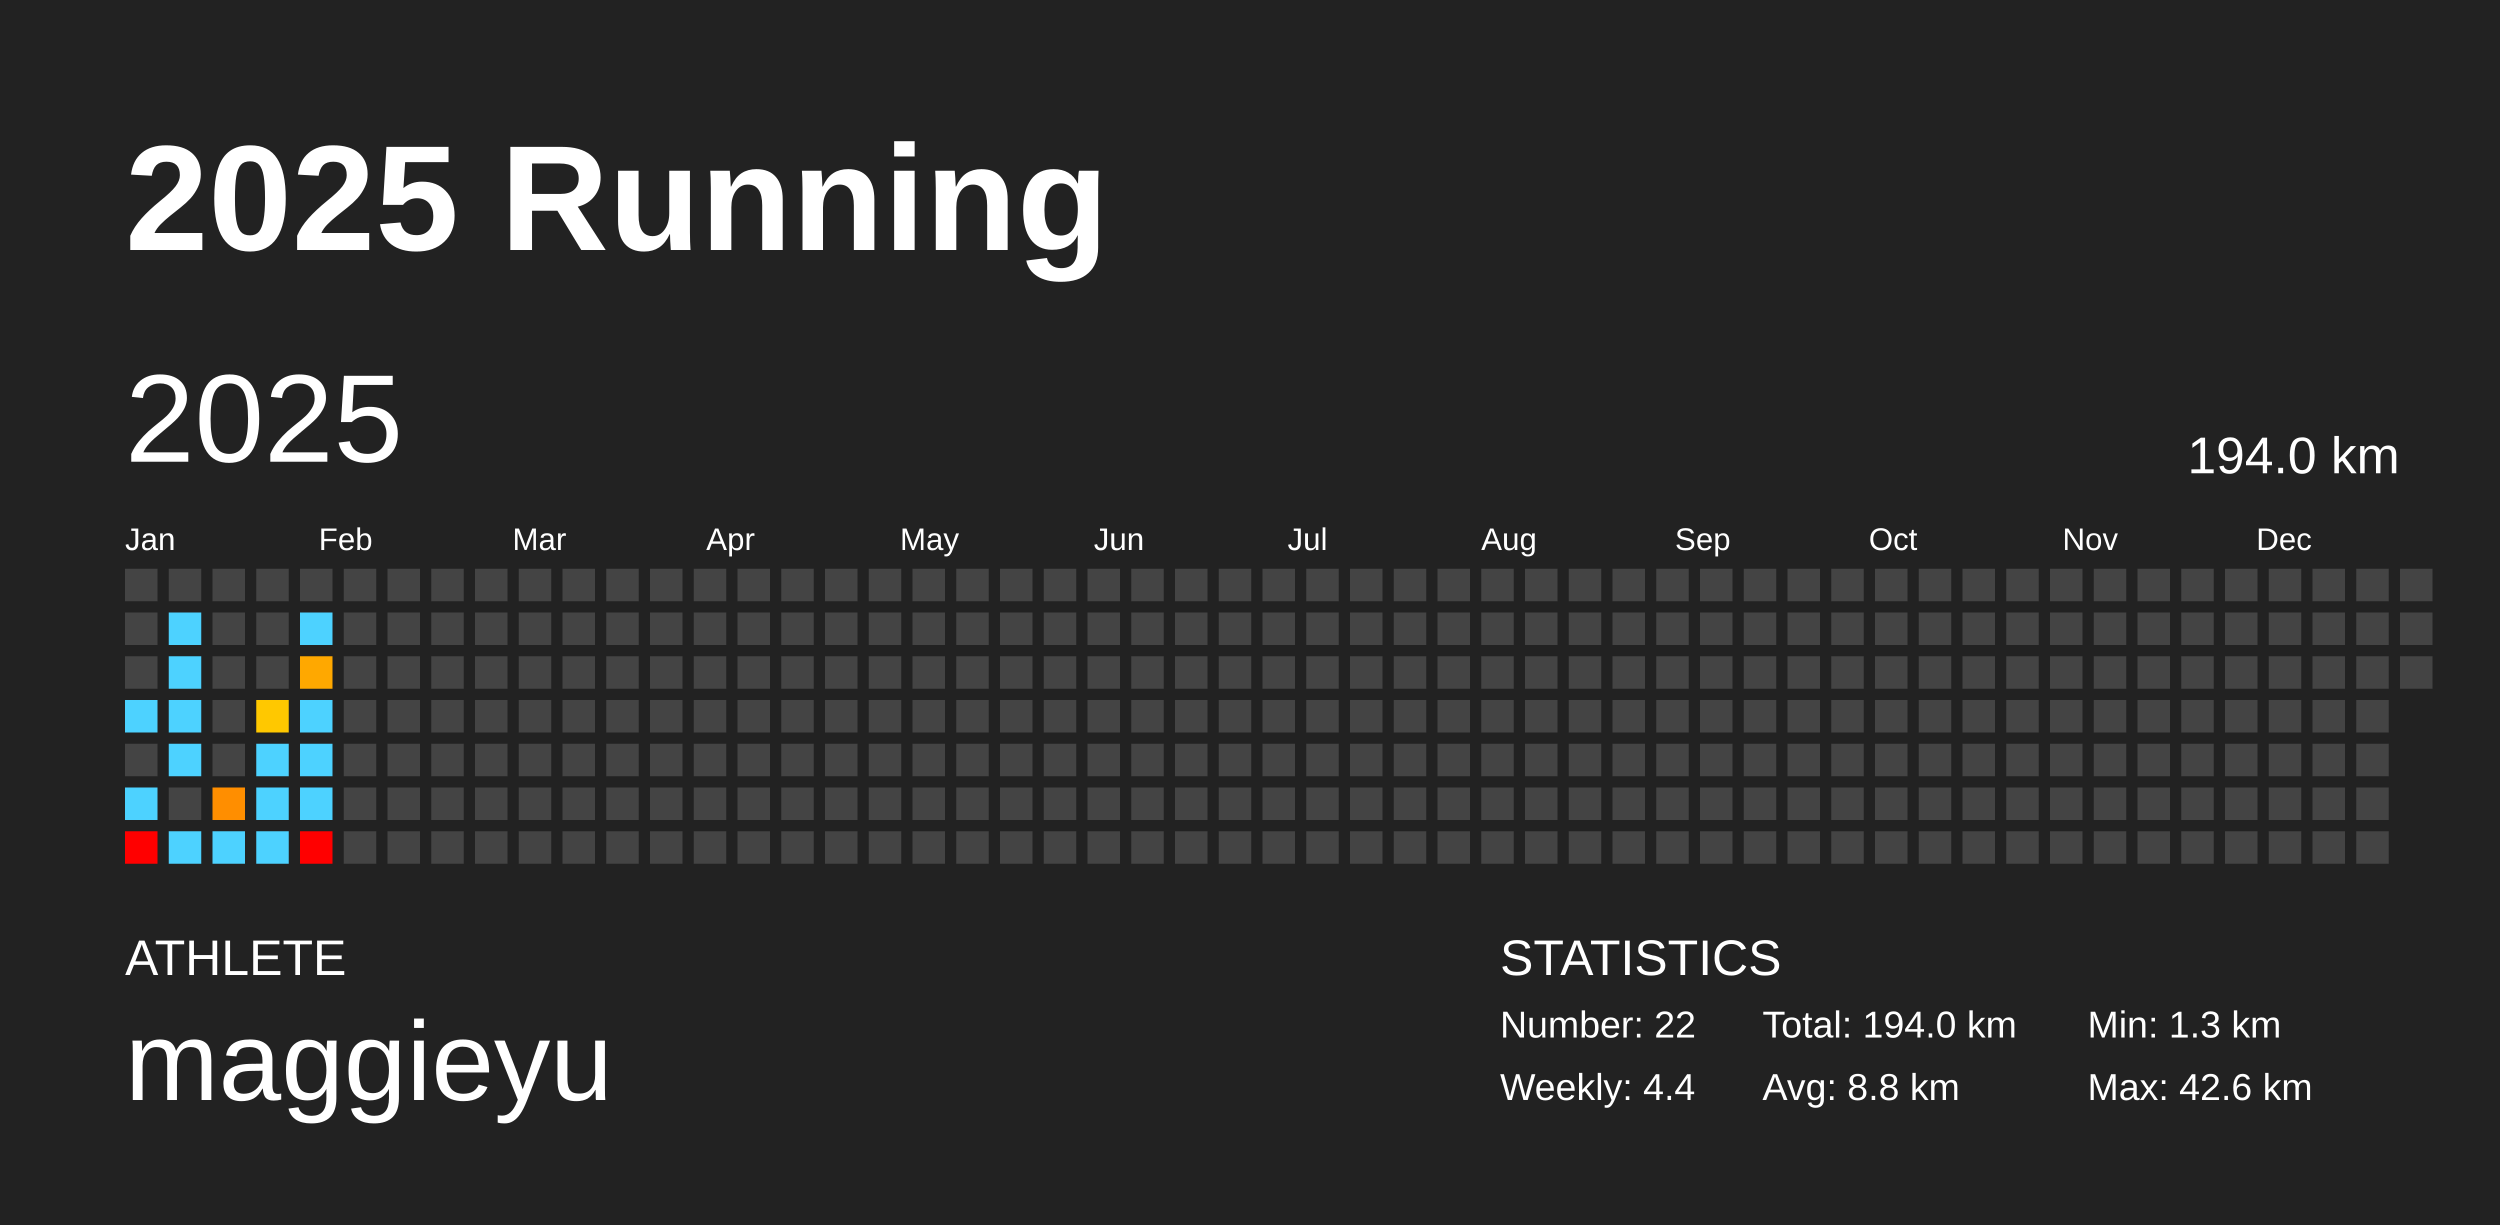
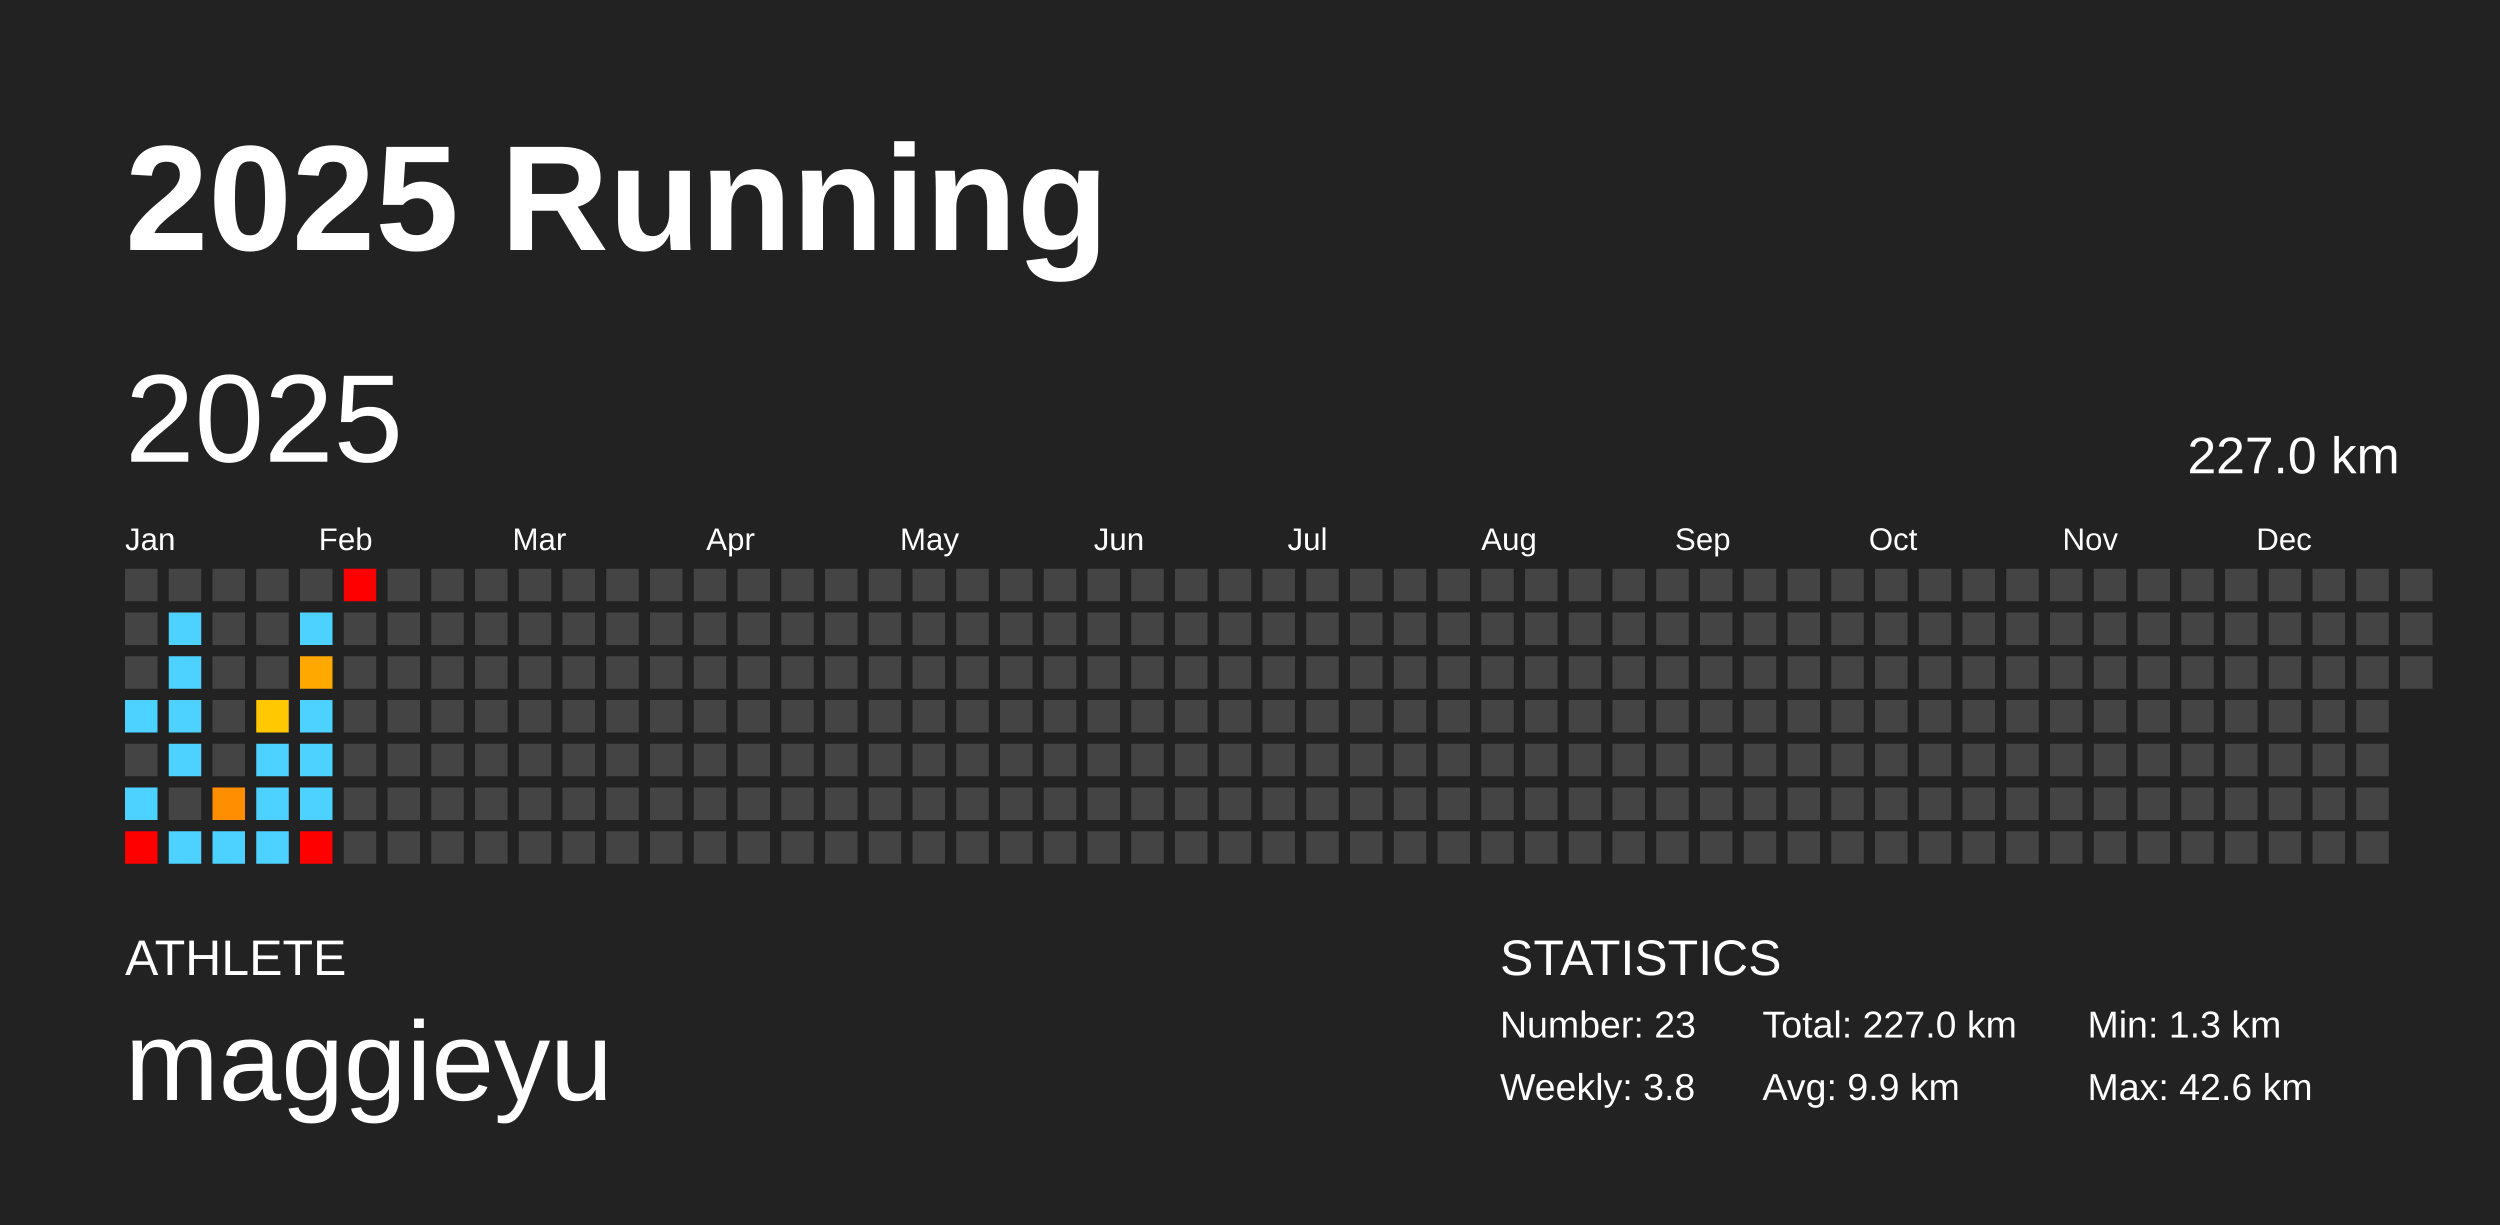
<svg xmlns="http://www.w3.org/2000/svg" baseProfile="full" height="98mm" version="1.1" viewBox="0,0,200,98" width="200mm">
  <defs />
  <rect fill="#222222" height="98" width="200" x="0" y="0" />
  <text fill="#FFFFFF" style="font-size:12px; font-family:Arial; font-weight:bold;" x="10" y="20">2025 Running</text>
  <text fill="#FFFFFF" style="font-size:4px; font-family:Arial" x="10" y="78">ATHLETE</text>
  <text fill="#FFFFFF" style="font-size:9px; font-family:Arial" x="10" y="88">maggieyu</text>
  <text fill="#FFFFFF" style="font-size:4px; font-family:Arial" x="120" y="78">STATISTICS</text>
-   <text fill="#FFFFFF" style="font-size:3px; font-family:Arial" x="120" y="83">Number: 22</text>
-   <text fill="#FFFFFF" style="font-size:3px; font-family:Arial" x="120" y="88">Weekly: 4.4</text>
-   <text fill="#FFFFFF" style="font-size:3px; font-family:Arial" x="141" y="83">Total: 194.0 km</text>
-   <text fill="#FFFFFF" style="font-size:3px; font-family:Arial" x="141" y="88">Avg: 8.8 km</text>
+   <text fill="#FFFFFF" style="font-size:3px; font-family:Arial" x="120" y="83">Number: 23</text>
+   <text fill="#FFFFFF" style="font-size:3px; font-family:Arial" x="120" y="88">Weekly: 3.8</text>
+   <text fill="#FFFFFF" style="font-size:3px; font-family:Arial" x="141" y="83">Total: 227.0 km</text>
+   <text fill="#FFFFFF" style="font-size:3px; font-family:Arial" x="141" y="88">Avg: 9.9 km</text>
  <text fill="#FFFFFF" style="font-size:3px; font-family:Arial" x="167" y="83">Min: 1.3 km</text>
  <text fill="#FFFFFF" style="font-size:3px; font-family:Arial" x="167" y="88">Max: 42.6 km</text>
  <text dominant-baseline="hanging" fill="#FFFFFF" style="font-size:10.0px; font-family:Arial;" x="10" y="30">2025</text>
-   <text dominant-baseline="hanging" fill="#FFFFFF" style="font-size:4.125px; font-family:Arial;" x="175" y="35">194.0 km</text>
+   <text dominant-baseline="hanging" fill="#FFFFFF" style="font-size:4.125px; font-family:Arial;" x="175" y="35">227.0 km</text>
  <text fill="#FFFFFF" style="font-size:2.5px; font-family:Arial" x="10.0" y="44">Jan</text>
  <text fill="#FFFFFF" style="font-size:2.5px; font-family:Arial" x="25.5" y="44">Feb</text>
  <text fill="#FFFFFF" style="font-size:2.5px; font-family:Arial" x="41.0" y="44">Mar</text>
  <text fill="#FFFFFF" style="font-size:2.5px; font-family:Arial" x="56.5" y="44">Apr</text>
  <text fill="#FFFFFF" style="font-size:2.5px; font-family:Arial" x="72.0" y="44">May</text>
  <text fill="#FFFFFF" style="font-size:2.5px; font-family:Arial" x="87.5" y="44">Jun</text>
  <text fill="#FFFFFF" style="font-size:2.5px; font-family:Arial" x="103.0" y="44">Jul</text>
  <text fill="#FFFFFF" style="font-size:2.5px; font-family:Arial" x="118.5" y="44">Aug</text>
  <text fill="#FFFFFF" style="font-size:2.5px; font-family:Arial" x="134.0" y="44">Sep</text>
  <text fill="#FFFFFF" style="font-size:2.5px; font-family:Arial" x="149.5" y="44">Oct</text>
  <text fill="#FFFFFF" style="font-size:2.5px; font-family:Arial" x="165.0" y="44">Nov</text>
  <text fill="#FFFFFF" style="font-size:2.5px; font-family:Arial" x="180.5" y="44">Dec</text>
  <rect fill="#444444" height="2.6" width="2.6" x="10.0" y="45.5" />
  <rect fill="#444444" height="2.6" width="2.6" x="10.0" y="49.0" />
  <rect fill="#444444" height="2.6" width="2.6" x="10.0" y="52.5" />
  <rect fill="#4dd2ff" height="2.6" width="2.6" x="10.0" y="56.0" />
  <rect fill="#444444" height="2.6" width="2.6" x="10.0" y="59.5" />
  <rect fill="#4dd2ff" height="2.6" width="2.6" x="10.0" y="63.0" />
  <rect fill="red" height="2.6" width="2.6" x="10.0" y="66.5" />
  <rect fill="#444444" height="2.6" width="2.6" x="13.5" y="45.5" />
  <rect fill="#4dd2ff" height="2.6" width="2.6" x="13.5" y="49.0" />
  <rect fill="#4dd2ff" height="2.6" width="2.6" x="13.5" y="52.5" />
  <rect fill="#4dd2ff" height="2.6" width="2.6" x="13.5" y="56.0" />
  <rect fill="#4dd2ff" height="2.6" width="2.6" x="13.5" y="59.5" />
  <rect fill="#444444" height="2.6" width="2.6" x="13.5" y="63.0" />
  <rect fill="#4dd2ff" height="2.6" width="2.6" x="13.5" y="66.5" />
  <rect fill="#444444" height="2.6" width="2.6" x="17.0" y="45.5" />
  <rect fill="#444444" height="2.6" width="2.6" x="17.0" y="49.0" />
  <rect fill="#444444" height="2.6" width="2.6" x="17.0" y="52.5" />
  <rect fill="#444444" height="2.6" width="2.6" x="17.0" y="56.0" />
  <rect fill="#444444" height="2.6" width="2.6" x="17.0" y="59.5" />
  <rect fill="#ff8e00" height="2.6" width="2.6" x="17.0" y="63.0" />
  <rect fill="#4dd2ff" height="2.6" width="2.6" x="17.0" y="66.5" />
  <rect fill="#444444" height="2.6" width="2.6" x="20.5" y="45.5" />
  <rect fill="#444444" height="2.6" width="2.6" x="20.5" y="49.0" />
  <rect fill="#444444" height="2.6" width="2.6" x="20.5" y="52.5" />
  <rect fill="#ffc800" height="2.6" width="2.6" x="20.5" y="56.0" />
  <rect fill="#4dd2ff" height="2.6" width="2.6" x="20.5" y="59.5" />
  <rect fill="#4dd2ff" height="2.6" width="2.6" x="20.5" y="63.0" />
  <rect fill="#4dd2ff" height="2.6" width="2.6" x="20.5" y="66.5" />
  <rect fill="#444444" height="2.6" width="2.6" x="24.0" y="45.5" />
  <rect fill="#4dd2ff" height="2.6" width="2.6" x="24.0" y="49.0" />
  <rect fill="#ffa800" height="2.6" width="2.6" x="24.0" y="52.5" />
  <rect fill="#4dd2ff" height="2.6" width="2.6" x="24.0" y="56.0" />
  <rect fill="#4dd2ff" height="2.6" width="2.6" x="24.0" y="59.5" />
  <rect fill="#4dd2ff" height="2.6" width="2.6" x="24.0" y="63.0" />
  <rect fill="red" height="2.6" width="2.6" x="24.0" y="66.5" />
-   <rect fill="#444444" height="2.6" width="2.6" x="27.5" y="45.5" />
+   <rect fill="red" height="2.6" width="2.6" x="27.5" y="45.5" />
  <rect fill="#444444" height="2.6" width="2.6" x="27.5" y="49.0" />
  <rect fill="#444444" height="2.6" width="2.6" x="27.5" y="52.5" />
  <rect fill="#444444" height="2.6" width="2.6" x="27.5" y="56.0" />
  <rect fill="#444444" height="2.6" width="2.6" x="27.5" y="59.5" />
  <rect fill="#444444" height="2.6" width="2.6" x="27.5" y="63.0" />
  <rect fill="#444444" height="2.6" width="2.6" x="27.5" y="66.5" />
  <rect fill="#444444" height="2.6" width="2.6" x="31.0" y="45.5" />
  <rect fill="#444444" height="2.6" width="2.6" x="31.0" y="49.0" />
  <rect fill="#444444" height="2.6" width="2.6" x="31.0" y="52.5" />
  <rect fill="#444444" height="2.6" width="2.6" x="31.0" y="56.0" />
  <rect fill="#444444" height="2.6" width="2.6" x="31.0" y="59.5" />
  <rect fill="#444444" height="2.6" width="2.6" x="31.0" y="63.0" />
  <rect fill="#444444" height="2.6" width="2.6" x="31.0" y="66.5" />
  <rect fill="#444444" height="2.6" width="2.6" x="34.5" y="45.5" />
  <rect fill="#444444" height="2.6" width="2.6" x="34.5" y="49.0" />
  <rect fill="#444444" height="2.6" width="2.6" x="34.5" y="52.5" />
  <rect fill="#444444" height="2.6" width="2.6" x="34.5" y="56.0" />
  <rect fill="#444444" height="2.6" width="2.6" x="34.5" y="59.5" />
  <rect fill="#444444" height="2.6" width="2.6" x="34.5" y="63.0" />
  <rect fill="#444444" height="2.6" width="2.6" x="34.5" y="66.5" />
  <rect fill="#444444" height="2.6" width="2.6" x="38.0" y="45.5" />
  <rect fill="#444444" height="2.6" width="2.6" x="38.0" y="49.0" />
  <rect fill="#444444" height="2.6" width="2.6" x="38.0" y="52.5" />
  <rect fill="#444444" height="2.6" width="2.6" x="38.0" y="56.0" />
  <rect fill="#444444" height="2.6" width="2.6" x="38.0" y="59.5" />
  <rect fill="#444444" height="2.6" width="2.6" x="38.0" y="63.0" />
  <rect fill="#444444" height="2.6" width="2.6" x="38.0" y="66.5" />
  <rect fill="#444444" height="2.6" width="2.6" x="41.5" y="45.5" />
  <rect fill="#444444" height="2.6" width="2.6" x="41.5" y="49.0" />
  <rect fill="#444444" height="2.6" width="2.6" x="41.5" y="52.5" />
  <rect fill="#444444" height="2.6" width="2.6" x="41.5" y="56.0" />
  <rect fill="#444444" height="2.6" width="2.6" x="41.5" y="59.5" />
  <rect fill="#444444" height="2.6" width="2.6" x="41.5" y="63.0" />
  <rect fill="#444444" height="2.6" width="2.6" x="41.5" y="66.5" />
  <rect fill="#444444" height="2.6" width="2.6" x="45.0" y="45.5" />
  <rect fill="#444444" height="2.6" width="2.6" x="45.0" y="49.0" />
  <rect fill="#444444" height="2.6" width="2.6" x="45.0" y="52.5" />
  <rect fill="#444444" height="2.6" width="2.6" x="45.0" y="56.0" />
  <rect fill="#444444" height="2.6" width="2.6" x="45.0" y="59.5" />
  <rect fill="#444444" height="2.6" width="2.6" x="45.0" y="63.0" />
  <rect fill="#444444" height="2.6" width="2.6" x="45.0" y="66.5" />
  <rect fill="#444444" height="2.6" width="2.6" x="48.5" y="45.5" />
  <rect fill="#444444" height="2.6" width="2.6" x="48.5" y="49.0" />
  <rect fill="#444444" height="2.6" width="2.6" x="48.5" y="52.5" />
  <rect fill="#444444" height="2.6" width="2.6" x="48.5" y="56.0" />
  <rect fill="#444444" height="2.6" width="2.6" x="48.5" y="59.5" />
  <rect fill="#444444" height="2.6" width="2.6" x="48.5" y="63.0" />
  <rect fill="#444444" height="2.6" width="2.6" x="48.5" y="66.5" />
  <rect fill="#444444" height="2.6" width="2.6" x="52.0" y="45.5" />
  <rect fill="#444444" height="2.6" width="2.6" x="52.0" y="49.0" />
  <rect fill="#444444" height="2.6" width="2.6" x="52.0" y="52.5" />
  <rect fill="#444444" height="2.6" width="2.6" x="52.0" y="56.0" />
  <rect fill="#444444" height="2.6" width="2.6" x="52.0" y="59.5" />
  <rect fill="#444444" height="2.6" width="2.6" x="52.0" y="63.0" />
  <rect fill="#444444" height="2.6" width="2.6" x="52.0" y="66.5" />
  <rect fill="#444444" height="2.6" width="2.6" x="55.5" y="45.5" />
  <rect fill="#444444" height="2.6" width="2.6" x="55.5" y="49.0" />
  <rect fill="#444444" height="2.6" width="2.6" x="55.5" y="52.5" />
  <rect fill="#444444" height="2.6" width="2.6" x="55.5" y="56.0" />
  <rect fill="#444444" height="2.6" width="2.6" x="55.5" y="59.5" />
  <rect fill="#444444" height="2.6" width="2.6" x="55.5" y="63.0" />
  <rect fill="#444444" height="2.6" width="2.6" x="55.5" y="66.5" />
  <rect fill="#444444" height="2.6" width="2.6" x="59.0" y="45.5" />
  <rect fill="#444444" height="2.6" width="2.6" x="59.0" y="49.0" />
  <rect fill="#444444" height="2.6" width="2.6" x="59.0" y="52.5" />
  <rect fill="#444444" height="2.6" width="2.6" x="59.0" y="56.0" />
  <rect fill="#444444" height="2.6" width="2.6" x="59.0" y="59.5" />
  <rect fill="#444444" height="2.6" width="2.6" x="59.0" y="63.0" />
  <rect fill="#444444" height="2.6" width="2.6" x="59.0" y="66.5" />
  <rect fill="#444444" height="2.6" width="2.6" x="62.5" y="45.5" />
  <rect fill="#444444" height="2.6" width="2.6" x="62.5" y="49.0" />
  <rect fill="#444444" height="2.6" width="2.6" x="62.5" y="52.5" />
  <rect fill="#444444" height="2.6" width="2.6" x="62.5" y="56.0" />
  <rect fill="#444444" height="2.6" width="2.6" x="62.5" y="59.5" />
  <rect fill="#444444" height="2.6" width="2.6" x="62.5" y="63.0" />
  <rect fill="#444444" height="2.6" width="2.6" x="62.5" y="66.5" />
  <rect fill="#444444" height="2.6" width="2.6" x="66.0" y="45.5" />
  <rect fill="#444444" height="2.6" width="2.6" x="66.0" y="49.0" />
  <rect fill="#444444" height="2.6" width="2.6" x="66.0" y="52.5" />
  <rect fill="#444444" height="2.6" width="2.6" x="66.0" y="56.0" />
  <rect fill="#444444" height="2.6" width="2.6" x="66.0" y="59.5" />
  <rect fill="#444444" height="2.6" width="2.6" x="66.0" y="63.0" />
  <rect fill="#444444" height="2.6" width="2.6" x="66.0" y="66.5" />
  <rect fill="#444444" height="2.6" width="2.6" x="69.5" y="45.5" />
  <rect fill="#444444" height="2.6" width="2.6" x="69.5" y="49.0" />
  <rect fill="#444444" height="2.6" width="2.6" x="69.5" y="52.5" />
  <rect fill="#444444" height="2.6" width="2.6" x="69.5" y="56.0" />
  <rect fill="#444444" height="2.6" width="2.6" x="69.5" y="59.5" />
  <rect fill="#444444" height="2.6" width="2.6" x="69.5" y="63.0" />
  <rect fill="#444444" height="2.6" width="2.6" x="69.5" y="66.5" />
  <rect fill="#444444" height="2.6" width="2.6" x="73.0" y="45.5" />
  <rect fill="#444444" height="2.6" width="2.6" x="73.0" y="49.0" />
  <rect fill="#444444" height="2.6" width="2.6" x="73.0" y="52.5" />
  <rect fill="#444444" height="2.6" width="2.6" x="73.0" y="56.0" />
  <rect fill="#444444" height="2.6" width="2.6" x="73.0" y="59.5" />
  <rect fill="#444444" height="2.6" width="2.6" x="73.0" y="63.0" />
  <rect fill="#444444" height="2.6" width="2.6" x="73.0" y="66.5" />
  <rect fill="#444444" height="2.6" width="2.6" x="76.5" y="45.5" />
  <rect fill="#444444" height="2.6" width="2.6" x="76.5" y="49.0" />
  <rect fill="#444444" height="2.6" width="2.6" x="76.5" y="52.5" />
  <rect fill="#444444" height="2.6" width="2.6" x="76.5" y="56.0" />
  <rect fill="#444444" height="2.6" width="2.6" x="76.5" y="59.5" />
  <rect fill="#444444" height="2.6" width="2.6" x="76.5" y="63.0" />
  <rect fill="#444444" height="2.6" width="2.6" x="76.5" y="66.5" />
  <rect fill="#444444" height="2.6" width="2.6" x="80.0" y="45.5" />
  <rect fill="#444444" height="2.6" width="2.6" x="80.0" y="49.0" />
  <rect fill="#444444" height="2.6" width="2.6" x="80.0" y="52.5" />
  <rect fill="#444444" height="2.6" width="2.6" x="80.0" y="56.0" />
  <rect fill="#444444" height="2.6" width="2.6" x="80.0" y="59.5" />
  <rect fill="#444444" height="2.6" width="2.6" x="80.0" y="63.0" />
  <rect fill="#444444" height="2.6" width="2.6" x="80.0" y="66.5" />
  <rect fill="#444444" height="2.6" width="2.6" x="83.5" y="45.5" />
  <rect fill="#444444" height="2.6" width="2.6" x="83.5" y="49.0" />
  <rect fill="#444444" height="2.6" width="2.6" x="83.5" y="52.5" />
  <rect fill="#444444" height="2.6" width="2.6" x="83.5" y="56.0" />
  <rect fill="#444444" height="2.6" width="2.6" x="83.5" y="59.5" />
  <rect fill="#444444" height="2.6" width="2.6" x="83.5" y="63.0" />
  <rect fill="#444444" height="2.6" width="2.6" x="83.5" y="66.5" />
  <rect fill="#444444" height="2.6" width="2.6" x="87.0" y="45.5" />
  <rect fill="#444444" height="2.6" width="2.6" x="87.0" y="49.0" />
  <rect fill="#444444" height="2.6" width="2.6" x="87.0" y="52.5" />
  <rect fill="#444444" height="2.6" width="2.6" x="87.0" y="56.0" />
  <rect fill="#444444" height="2.6" width="2.6" x="87.0" y="59.5" />
  <rect fill="#444444" height="2.6" width="2.6" x="87.0" y="63.0" />
  <rect fill="#444444" height="2.6" width="2.6" x="87.0" y="66.5" />
  <rect fill="#444444" height="2.6" width="2.6" x="90.5" y="45.5" />
  <rect fill="#444444" height="2.6" width="2.6" x="90.5" y="49.0" />
  <rect fill="#444444" height="2.6" width="2.6" x="90.5" y="52.5" />
  <rect fill="#444444" height="2.6" width="2.6" x="90.5" y="56.0" />
  <rect fill="#444444" height="2.6" width="2.6" x="90.5" y="59.5" />
  <rect fill="#444444" height="2.6" width="2.6" x="90.5" y="63.0" />
  <rect fill="#444444" height="2.6" width="2.6" x="90.5" y="66.5" />
  <rect fill="#444444" height="2.6" width="2.6" x="94.0" y="45.5" />
  <rect fill="#444444" height="2.6" width="2.6" x="94.0" y="49.0" />
  <rect fill="#444444" height="2.6" width="2.6" x="94.0" y="52.5" />
  <rect fill="#444444" height="2.6" width="2.6" x="94.0" y="56.0" />
  <rect fill="#444444" height="2.6" width="2.6" x="94.0" y="59.5" />
  <rect fill="#444444" height="2.6" width="2.6" x="94.0" y="63.0" />
  <rect fill="#444444" height="2.6" width="2.6" x="94.0" y="66.5" />
  <rect fill="#444444" height="2.6" width="2.6" x="97.5" y="45.5" />
  <rect fill="#444444" height="2.6" width="2.6" x="97.5" y="49.0" />
  <rect fill="#444444" height="2.6" width="2.6" x="97.5" y="52.5" />
  <rect fill="#444444" height="2.6" width="2.6" x="97.5" y="56.0" />
  <rect fill="#444444" height="2.6" width="2.6" x="97.5" y="59.5" />
  <rect fill="#444444" height="2.6" width="2.6" x="97.5" y="63.0" />
  <rect fill="#444444" height="2.6" width="2.6" x="97.5" y="66.5" />
  <rect fill="#444444" height="2.6" width="2.6" x="101.0" y="45.5" />
  <rect fill="#444444" height="2.6" width="2.6" x="101.0" y="49.0" />
  <rect fill="#444444" height="2.6" width="2.6" x="101.0" y="52.5" />
  <rect fill="#444444" height="2.6" width="2.6" x="101.0" y="56.0" />
  <rect fill="#444444" height="2.6" width="2.6" x="101.0" y="59.5" />
  <rect fill="#444444" height="2.6" width="2.6" x="101.0" y="63.0" />
  <rect fill="#444444" height="2.6" width="2.6" x="101.0" y="66.5" />
  <rect fill="#444444" height="2.6" width="2.6" x="104.5" y="45.5" />
  <rect fill="#444444" height="2.6" width="2.6" x="104.5" y="49.0" />
  <rect fill="#444444" height="2.6" width="2.6" x="104.5" y="52.5" />
  <rect fill="#444444" height="2.6" width="2.6" x="104.5" y="56.0" />
  <rect fill="#444444" height="2.6" width="2.6" x="104.5" y="59.5" />
  <rect fill="#444444" height="2.6" width="2.6" x="104.5" y="63.0" />
  <rect fill="#444444" height="2.6" width="2.6" x="104.5" y="66.5" />
  <rect fill="#444444" height="2.6" width="2.6" x="108.0" y="45.5" />
  <rect fill="#444444" height="2.6" width="2.6" x="108.0" y="49.0" />
  <rect fill="#444444" height="2.6" width="2.6" x="108.0" y="52.5" />
  <rect fill="#444444" height="2.6" width="2.6" x="108.0" y="56.0" />
  <rect fill="#444444" height="2.6" width="2.6" x="108.0" y="59.5" />
  <rect fill="#444444" height="2.6" width="2.6" x="108.0" y="63.0" />
  <rect fill="#444444" height="2.6" width="2.6" x="108.0" y="66.5" />
  <rect fill="#444444" height="2.6" width="2.6" x="111.5" y="45.5" />
  <rect fill="#444444" height="2.6" width="2.6" x="111.5" y="49.0" />
  <rect fill="#444444" height="2.6" width="2.6" x="111.5" y="52.5" />
  <rect fill="#444444" height="2.6" width="2.6" x="111.5" y="56.0" />
  <rect fill="#444444" height="2.6" width="2.6" x="111.5" y="59.5" />
  <rect fill="#444444" height="2.6" width="2.6" x="111.5" y="63.0" />
  <rect fill="#444444" height="2.6" width="2.6" x="111.5" y="66.5" />
  <rect fill="#444444" height="2.6" width="2.6" x="115.0" y="45.5" />
  <rect fill="#444444" height="2.6" width="2.6" x="115.0" y="49.0" />
  <rect fill="#444444" height="2.6" width="2.6" x="115.0" y="52.5" />
  <rect fill="#444444" height="2.6" width="2.6" x="115.0" y="56.0" />
  <rect fill="#444444" height="2.6" width="2.6" x="115.0" y="59.5" />
  <rect fill="#444444" height="2.6" width="2.6" x="115.0" y="63.0" />
  <rect fill="#444444" height="2.6" width="2.6" x="115.0" y="66.5" />
  <rect fill="#444444" height="2.6" width="2.6" x="118.5" y="45.5" />
  <rect fill="#444444" height="2.6" width="2.6" x="118.5" y="49.0" />
  <rect fill="#444444" height="2.6" width="2.6" x="118.5" y="52.5" />
  <rect fill="#444444" height="2.6" width="2.6" x="118.5" y="56.0" />
  <rect fill="#444444" height="2.6" width="2.6" x="118.5" y="59.5" />
  <rect fill="#444444" height="2.6" width="2.6" x="118.5" y="63.0" />
  <rect fill="#444444" height="2.6" width="2.6" x="118.5" y="66.5" />
  <rect fill="#444444" height="2.6" width="2.6" x="122.0" y="45.5" />
  <rect fill="#444444" height="2.6" width="2.6" x="122.0" y="49.0" />
  <rect fill="#444444" height="2.6" width="2.6" x="122.0" y="52.5" />
  <rect fill="#444444" height="2.6" width="2.6" x="122.0" y="56.0" />
  <rect fill="#444444" height="2.6" width="2.6" x="122.0" y="59.5" />
  <rect fill="#444444" height="2.6" width="2.6" x="122.0" y="63.0" />
  <rect fill="#444444" height="2.6" width="2.6" x="122.0" y="66.5" />
  <rect fill="#444444" height="2.6" width="2.6" x="125.5" y="45.5" />
  <rect fill="#444444" height="2.6" width="2.6" x="125.5" y="49.0" />
  <rect fill="#444444" height="2.6" width="2.6" x="125.5" y="52.5" />
  <rect fill="#444444" height="2.6" width="2.6" x="125.5" y="56.0" />
  <rect fill="#444444" height="2.6" width="2.6" x="125.5" y="59.5" />
  <rect fill="#444444" height="2.6" width="2.6" x="125.5" y="63.0" />
  <rect fill="#444444" height="2.6" width="2.6" x="125.5" y="66.5" />
  <rect fill="#444444" height="2.6" width="2.6" x="129.0" y="45.5" />
  <rect fill="#444444" height="2.6" width="2.6" x="129.0" y="49.0" />
  <rect fill="#444444" height="2.6" width="2.6" x="129.0" y="52.5" />
  <rect fill="#444444" height="2.6" width="2.6" x="129.0" y="56.0" />
  <rect fill="#444444" height="2.6" width="2.6" x="129.0" y="59.5" />
  <rect fill="#444444" height="2.6" width="2.6" x="129.0" y="63.0" />
  <rect fill="#444444" height="2.6" width="2.6" x="129.0" y="66.5" />
  <rect fill="#444444" height="2.6" width="2.6" x="132.5" y="45.5" />
  <rect fill="#444444" height="2.6" width="2.6" x="132.5" y="49.0" />
  <rect fill="#444444" height="2.6" width="2.6" x="132.5" y="52.5" />
  <rect fill="#444444" height="2.6" width="2.6" x="132.5" y="56.0" />
  <rect fill="#444444" height="2.6" width="2.6" x="132.5" y="59.5" />
  <rect fill="#444444" height="2.6" width="2.6" x="132.5" y="63.0" />
  <rect fill="#444444" height="2.6" width="2.6" x="132.5" y="66.5" />
  <rect fill="#444444" height="2.6" width="2.6" x="136.0" y="45.5" />
  <rect fill="#444444" height="2.6" width="2.6" x="136.0" y="49.0" />
  <rect fill="#444444" height="2.6" width="2.6" x="136.0" y="52.5" />
  <rect fill="#444444" height="2.6" width="2.6" x="136.0" y="56.0" />
  <rect fill="#444444" height="2.6" width="2.6" x="136.0" y="59.5" />
  <rect fill="#444444" height="2.6" width="2.6" x="136.0" y="63.0" />
  <rect fill="#444444" height="2.6" width="2.6" x="136.0" y="66.5" />
  <rect fill="#444444" height="2.6" width="2.6" x="139.5" y="45.5" />
  <rect fill="#444444" height="2.6" width="2.6" x="139.5" y="49.0" />
  <rect fill="#444444" height="2.6" width="2.6" x="139.5" y="52.5" />
  <rect fill="#444444" height="2.6" width="2.6" x="139.5" y="56.0" />
  <rect fill="#444444" height="2.6" width="2.6" x="139.5" y="59.5" />
  <rect fill="#444444" height="2.6" width="2.6" x="139.5" y="63.0" />
  <rect fill="#444444" height="2.6" width="2.6" x="139.5" y="66.5" />
  <rect fill="#444444" height="2.6" width="2.6" x="143.0" y="45.5" />
  <rect fill="#444444" height="2.6" width="2.6" x="143.0" y="49.0" />
  <rect fill="#444444" height="2.6" width="2.6" x="143.0" y="52.5" />
  <rect fill="#444444" height="2.6" width="2.6" x="143.0" y="56.0" />
  <rect fill="#444444" height="2.6" width="2.6" x="143.0" y="59.5" />
  <rect fill="#444444" height="2.6" width="2.6" x="143.0" y="63.0" />
  <rect fill="#444444" height="2.6" width="2.6" x="143.0" y="66.5" />
  <rect fill="#444444" height="2.6" width="2.6" x="146.5" y="45.5" />
  <rect fill="#444444" height="2.6" width="2.6" x="146.5" y="49.0" />
  <rect fill="#444444" height="2.6" width="2.6" x="146.5" y="52.5" />
  <rect fill="#444444" height="2.6" width="2.6" x="146.5" y="56.0" />
  <rect fill="#444444" height="2.6" width="2.6" x="146.5" y="59.5" />
  <rect fill="#444444" height="2.6" width="2.6" x="146.5" y="63.0" />
  <rect fill="#444444" height="2.6" width="2.6" x="146.5" y="66.5" />
  <rect fill="#444444" height="2.6" width="2.6" x="150.0" y="45.5" />
  <rect fill="#444444" height="2.6" width="2.6" x="150.0" y="49.0" />
  <rect fill="#444444" height="2.6" width="2.6" x="150.0" y="52.5" />
  <rect fill="#444444" height="2.6" width="2.6" x="150.0" y="56.0" />
  <rect fill="#444444" height="2.6" width="2.6" x="150.0" y="59.5" />
  <rect fill="#444444" height="2.6" width="2.6" x="150.0" y="63.0" />
  <rect fill="#444444" height="2.6" width="2.6" x="150.0" y="66.5" />
  <rect fill="#444444" height="2.6" width="2.6" x="153.5" y="45.5" />
  <rect fill="#444444" height="2.6" width="2.6" x="153.5" y="49.0" />
  <rect fill="#444444" height="2.6" width="2.6" x="153.5" y="52.5" />
  <rect fill="#444444" height="2.6" width="2.6" x="153.5" y="56.0" />
  <rect fill="#444444" height="2.6" width="2.6" x="153.5" y="59.5" />
  <rect fill="#444444" height="2.6" width="2.6" x="153.5" y="63.0" />
  <rect fill="#444444" height="2.6" width="2.6" x="153.5" y="66.5" />
  <rect fill="#444444" height="2.6" width="2.6" x="157.0" y="45.5" />
  <rect fill="#444444" height="2.6" width="2.6" x="157.0" y="49.0" />
  <rect fill="#444444" height="2.6" width="2.6" x="157.0" y="52.5" />
  <rect fill="#444444" height="2.6" width="2.6" x="157.0" y="56.0" />
  <rect fill="#444444" height="2.6" width="2.6" x="157.0" y="59.5" />
  <rect fill="#444444" height="2.6" width="2.6" x="157.0" y="63.0" />
  <rect fill="#444444" height="2.6" width="2.6" x="157.0" y="66.5" />
  <rect fill="#444444" height="2.6" width="2.6" x="160.5" y="45.5" />
  <rect fill="#444444" height="2.6" width="2.6" x="160.5" y="49.0" />
  <rect fill="#444444" height="2.6" width="2.6" x="160.5" y="52.5" />
  <rect fill="#444444" height="2.6" width="2.6" x="160.5" y="56.0" />
  <rect fill="#444444" height="2.6" width="2.6" x="160.5" y="59.5" />
  <rect fill="#444444" height="2.6" width="2.6" x="160.5" y="63.0" />
  <rect fill="#444444" height="2.6" width="2.6" x="160.5" y="66.5" />
  <rect fill="#444444" height="2.6" width="2.6" x="164.0" y="45.5" />
  <rect fill="#444444" height="2.6" width="2.6" x="164.0" y="49.0" />
  <rect fill="#444444" height="2.6" width="2.6" x="164.0" y="52.5" />
  <rect fill="#444444" height="2.6" width="2.6" x="164.0" y="56.0" />
  <rect fill="#444444" height="2.6" width="2.6" x="164.0" y="59.5" />
  <rect fill="#444444" height="2.6" width="2.6" x="164.0" y="63.0" />
  <rect fill="#444444" height="2.6" width="2.6" x="164.0" y="66.5" />
  <rect fill="#444444" height="2.6" width="2.6" x="167.5" y="45.5" />
  <rect fill="#444444" height="2.6" width="2.6" x="167.5" y="49.0" />
  <rect fill="#444444" height="2.6" width="2.6" x="167.5" y="52.5" />
  <rect fill="#444444" height="2.6" width="2.6" x="167.5" y="56.0" />
  <rect fill="#444444" height="2.6" width="2.6" x="167.5" y="59.5" />
  <rect fill="#444444" height="2.6" width="2.6" x="167.5" y="63.0" />
  <rect fill="#444444" height="2.6" width="2.6" x="167.5" y="66.5" />
  <rect fill="#444444" height="2.6" width="2.6" x="171.0" y="45.5" />
  <rect fill="#444444" height="2.6" width="2.6" x="171.0" y="49.0" />
  <rect fill="#444444" height="2.6" width="2.6" x="171.0" y="52.5" />
  <rect fill="#444444" height="2.6" width="2.6" x="171.0" y="56.0" />
  <rect fill="#444444" height="2.6" width="2.6" x="171.0" y="59.5" />
  <rect fill="#444444" height="2.6" width="2.6" x="171.0" y="63.0" />
  <rect fill="#444444" height="2.6" width="2.6" x="171.0" y="66.5" />
  <rect fill="#444444" height="2.6" width="2.6" x="174.5" y="45.5" />
  <rect fill="#444444" height="2.6" width="2.6" x="174.5" y="49.0" />
  <rect fill="#444444" height="2.6" width="2.6" x="174.5" y="52.5" />
  <rect fill="#444444" height="2.6" width="2.6" x="174.5" y="56.0" />
  <rect fill="#444444" height="2.6" width="2.6" x="174.5" y="59.5" />
  <rect fill="#444444" height="2.6" width="2.6" x="174.5" y="63.0" />
  <rect fill="#444444" height="2.6" width="2.6" x="174.5" y="66.5" />
  <rect fill="#444444" height="2.6" width="2.6" x="178.0" y="45.5" />
  <rect fill="#444444" height="2.6" width="2.6" x="178.0" y="49.0" />
  <rect fill="#444444" height="2.6" width="2.6" x="178.0" y="52.5" />
  <rect fill="#444444" height="2.6" width="2.6" x="178.0" y="56.0" />
  <rect fill="#444444" height="2.6" width="2.6" x="178.0" y="59.5" />
  <rect fill="#444444" height="2.6" width="2.6" x="178.0" y="63.0" />
  <rect fill="#444444" height="2.6" width="2.6" x="178.0" y="66.5" />
  <rect fill="#444444" height="2.6" width="2.6" x="181.5" y="45.5" />
  <rect fill="#444444" height="2.6" width="2.6" x="181.5" y="49.0" />
  <rect fill="#444444" height="2.6" width="2.6" x="181.5" y="52.5" />
  <rect fill="#444444" height="2.6" width="2.6" x="181.5" y="56.0" />
  <rect fill="#444444" height="2.6" width="2.6" x="181.5" y="59.5" />
  <rect fill="#444444" height="2.6" width="2.6" x="181.5" y="63.0" />
  <rect fill="#444444" height="2.6" width="2.6" x="181.5" y="66.5" />
  <rect fill="#444444" height="2.6" width="2.6" x="185.0" y="45.5" />
  <rect fill="#444444" height="2.6" width="2.6" x="185.0" y="49.0" />
  <rect fill="#444444" height="2.6" width="2.6" x="185.0" y="52.5" />
  <rect fill="#444444" height="2.6" width="2.6" x="185.0" y="56.0" />
  <rect fill="#444444" height="2.6" width="2.6" x="185.0" y="59.5" />
  <rect fill="#444444" height="2.6" width="2.6" x="185.0" y="63.0" />
  <rect fill="#444444" height="2.6" width="2.6" x="185.0" y="66.5" />
  <rect fill="#444444" height="2.6" width="2.6" x="188.5" y="45.5" />
  <rect fill="#444444" height="2.6" width="2.6" x="188.5" y="49.0" />
  <rect fill="#444444" height="2.6" width="2.6" x="188.5" y="52.5" />
  <rect fill="#444444" height="2.6" width="2.6" x="188.5" y="56.0" />
  <rect fill="#444444" height="2.6" width="2.6" x="188.5" y="59.5" />
  <rect fill="#444444" height="2.6" width="2.6" x="188.5" y="63.0" />
  <rect fill="#444444" height="2.6" width="2.6" x="188.5" y="66.5" />
  <rect fill="#444444" height="2.6" width="2.6" x="192.0" y="45.5" />
  <rect fill="#444444" height="2.6" width="2.6" x="192.0" y="49.0" />
  <rect fill="#444444" height="2.6" width="2.6" x="192.0" y="52.5" />
</svg>
